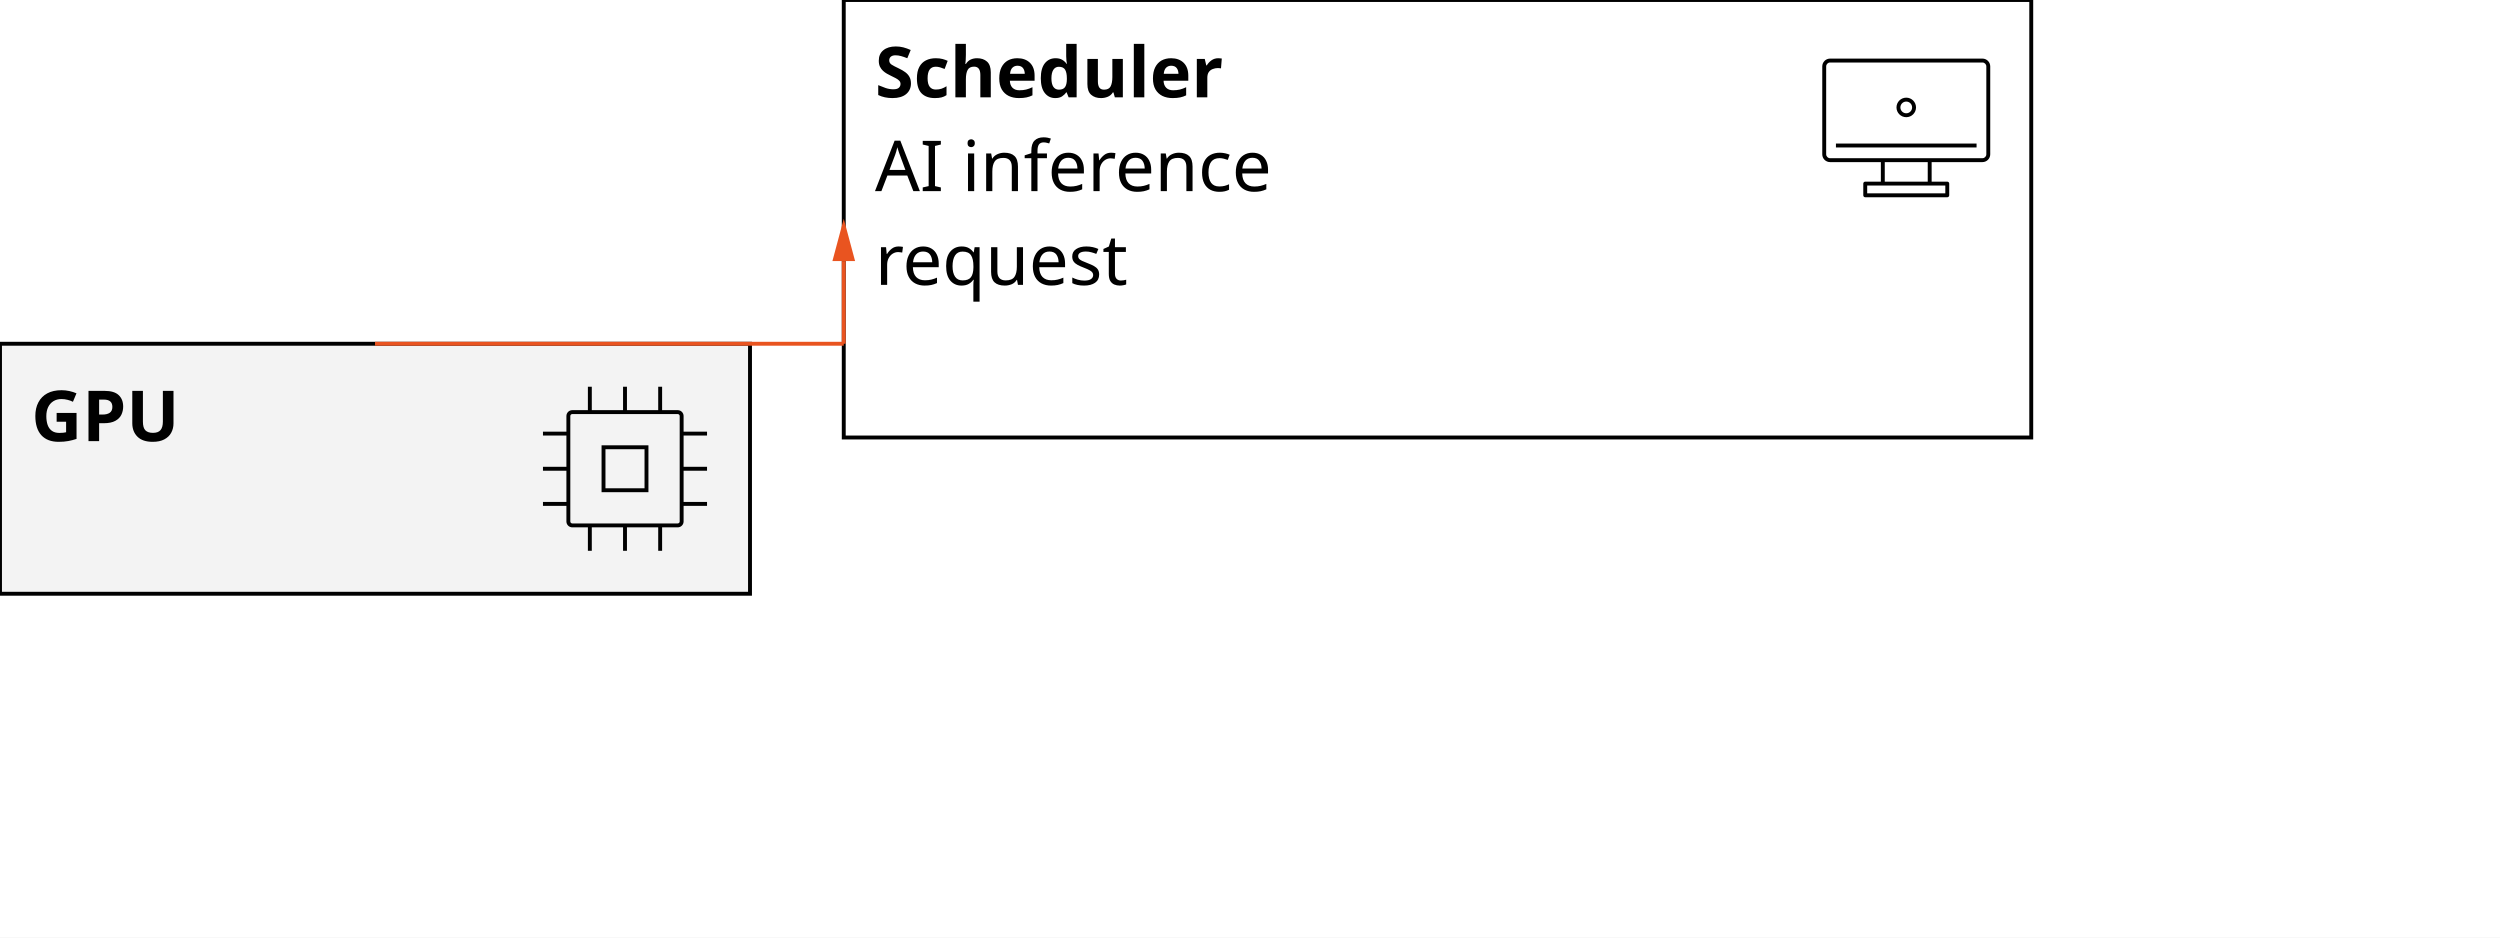
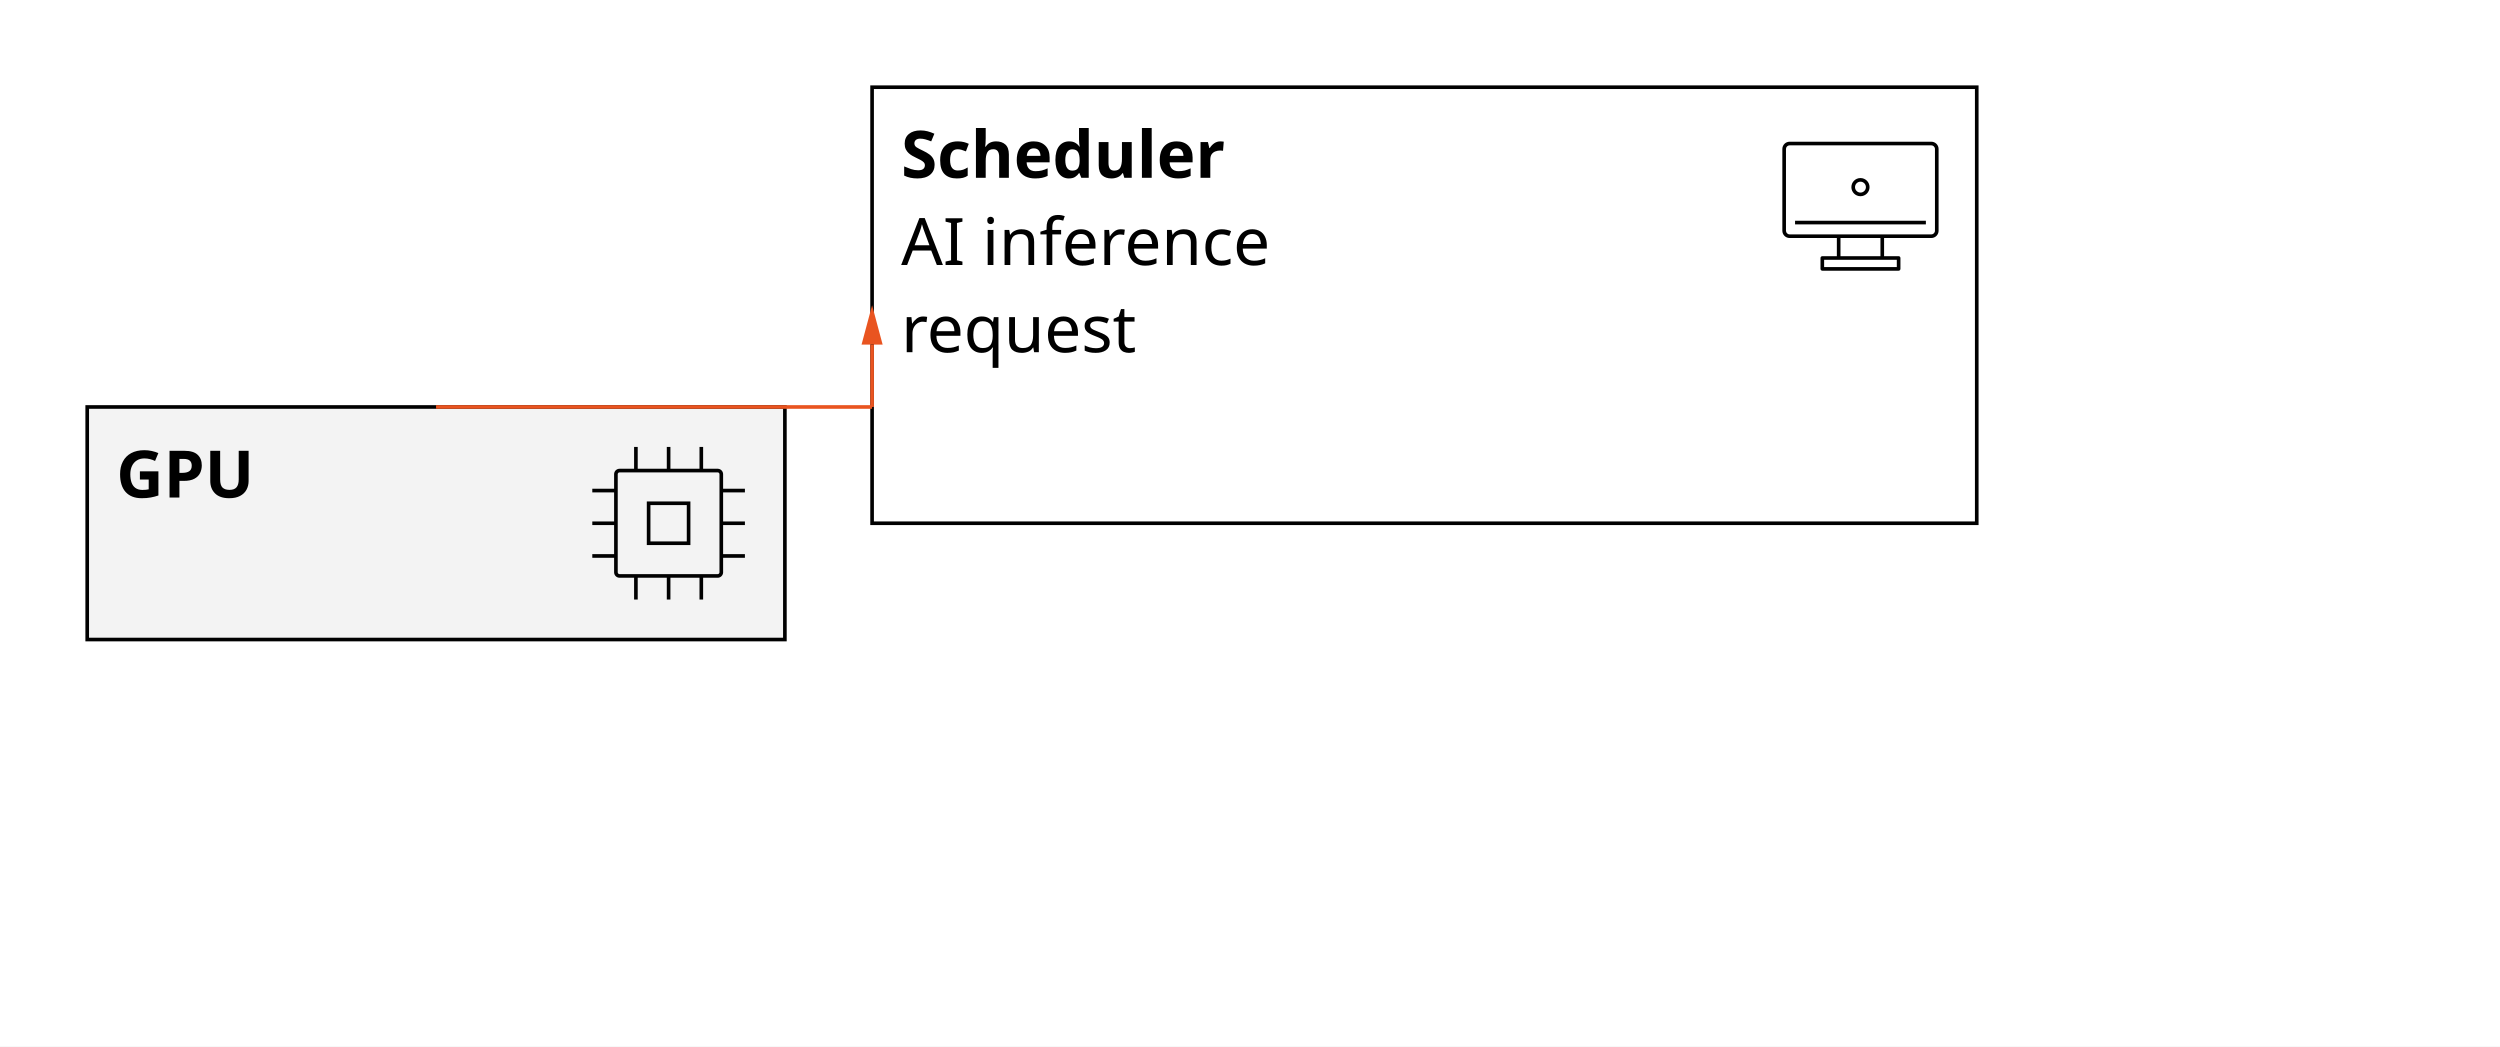
- <svg xmlns="http://www.w3.org/2000/svg" width="640" height="240" viewBox="0 0 640 240" xml:space="preserve">
-   <rect width="640" height="240" fill="#FFFFFF" />
+ <svg xmlns="http://www.w3.org/2000/svg" width="688" height="288" viewBox="0 0 688 288" xml:space="preserve">
+   <rect width="688" height="288" fill="#FFFFFF" />
  <g data-component-id="gpu">
-     <rect x="0" y="88" width="192" height="64" fill="#F3F3F3" stroke="#000000" stroke-width="1" stroke-miterlimit="10" />
+     <rect x="24" y="112" width="192" height="64" fill="#F3F3F3" stroke="#000000" stroke-width="1" stroke-miterlimit="10" />
    <text font-family="Ubuntu Sans">
-       <tspan x="8" y="112.92" font-size="18" font-weight="700" fill="#000000">GPU</tspan>
+       <tspan x="32" y="136.92" font-size="18" font-weight="700" fill="#000000">GPU</tspan>
    </text>
-     <g class="dg-icon" transform="translate(136 96)">
+     <g class="dg-icon" transform="translate(160 120)">
      <path fill-rule="evenodd" clip-rule="evenodd" d="M33.5 45H32.5V39H24.5V45H23.5V39H15.5V45H14.5V39H10.5C9.723 39 9.085 38.41 9.008 37.653L9 37.5V33.5H3V32.5H9V24.5H3V23.5H9V15.5H3V14.5H9V10.5C9 9.672 9.672 9 10.5 9H14.5V3H15.5V9H23.5V3H24.5V9H32.5V3H33.5V9H37.5L37.653 9.008C38.41 9.085 39 9.723 39 10.5V14.5H45V15.5H39V23.5H45V24.5H39V32.5H45V33.5H39V37.5L38.992 37.653C38.92 38.359 38.359 38.92 37.653 38.992L37.5 39H33.5V45ZM10.5 10C10.224 10 10 10.224 10 10.5V37.5C10 37.776 10.224 38 10.5 38H37.5C37.776 38 38 37.776 38 37.5V10.5C38 10.224 37.776 10 37.5 10H10.5Z" fill="#000000" />
      <path fill-rule="evenodd" clip-rule="evenodd" d="M30 30H18V18H30V30ZM19 29H29V19H19V29Z" fill="#000000" />
    </g>
  </g>
  <g data-component-id="scheduler">
-     <rect x="216" y="0" width="304" height="112" fill="#FFFFFF" stroke="#000000" stroke-width="1" stroke-miterlimit="10" />
+     <rect x="240" y="24" width="304" height="120" fill="#FFFFFF" stroke="#000000" stroke-width="1" stroke-miterlimit="10" />
    <text font-family="Ubuntu Sans">
-       <tspan x="224" y="24.92" font-size="18" font-weight="700" fill="#000000">Scheduler</tspan>
-       <tspan x="224" y="48.92" font-size="18" font-weight="400" fill="#000000">AI inference</tspan>
-       <tspan x="224" y="72.92" font-size="18" font-weight="400" fill="#000000">request</tspan>
+       <tspan x="248" y="48.92" font-size="18" font-weight="700" fill="#000000">Scheduler</tspan>
+       <tspan x="248" y="72.92" font-size="18" font-weight="400" fill="#000000">AI inference</tspan>
+       <tspan x="248" y="96.92" font-size="18" font-weight="400" fill="#000000">request</tspan>
    </text>
-     <g class="dg-icon" transform="translate(464 8)">
+     <g class="dg-icon" transform="translate(488 32)">
      <path d="M42 29.75H6V28.75H42V29.75Z" fill="#000000" />
      <path fill-rule="evenodd" clip-rule="evenodd" d="M43.5 7C44.605 7 45.5 7.895 45.5 9V31.5C45.5 32.605 44.605 33.5 43.5 33.5H30.5V38.5H34.5C34.776 38.5 35 38.724 35 39V42C35 42.276 34.776 42.5 34.5 42.5H13.5C13.224 42.5 13 42.276 13 42V39C13 38.724 13.224 38.5 13.5 38.5H17.5V33.5H4.5C3.395 33.5 2.5 32.605 2.5 31.5V9C2.5 7.895 3.395 7 4.5 7H43.5ZM14 41.5H34V39.5H14V41.5ZM18.5 38.5H29.5V33.5H18.5V38.5ZM4.5 8C3.948 8 3.5 8.448 3.5 9V31.5C3.5 32.052 3.948 32.5 4.5 32.5H43.5C44.052 32.5 44.5 32.052 44.5 31.5V9C44.5 8.448 44.052 8 43.5 8H4.5Z" fill="#000000" />
      <path fill-rule="evenodd" clip-rule="evenodd" d="M24 17C25.381 17 26.5 18.119 26.5 19.5C26.5 20.881 25.381 22 24 22C22.619 22 21.5 20.881 21.5 19.5C21.5 18.119 22.619 17 24 17ZM24 18C23.172 18 22.5 18.672 22.5 19.5C22.5 20.328 23.172 21 24 21C24.828 21 25.5 20.328 25.5 19.5C25.5 18.672 24.828 18 24 18Z" fill="#000000" />
    </g>
  </g>
  <g data-component-id="gpu.top-&gt;scheduler.left">
-     <line x1="96" y1="88" x2="216" y2="88" fill="none" stroke="#E95420" stroke-width="1" stroke-miterlimit="10" />
-     <line x1="216" y1="88" x2="216" y2="66.841" fill="none" stroke="#E95420" stroke-width="1" stroke-miterlimit="10" />
-     <polygon points="213.095,66.841 216,56 218.905,66.841" fill="#E95420" />
+     <line x1="120" y1="112" x2="240" y2="112" fill="none" stroke="#E95420" stroke-width="1" stroke-miterlimit="10" />
+     <line x1="240" y1="112" x2="240" y2="94.841" fill="none" stroke="#E95420" stroke-width="1" stroke-miterlimit="10" />
+     <polygon points="237.095,94.841 240,84 242.905,94.841" fill="#E95420" />
  </g>
</svg>
